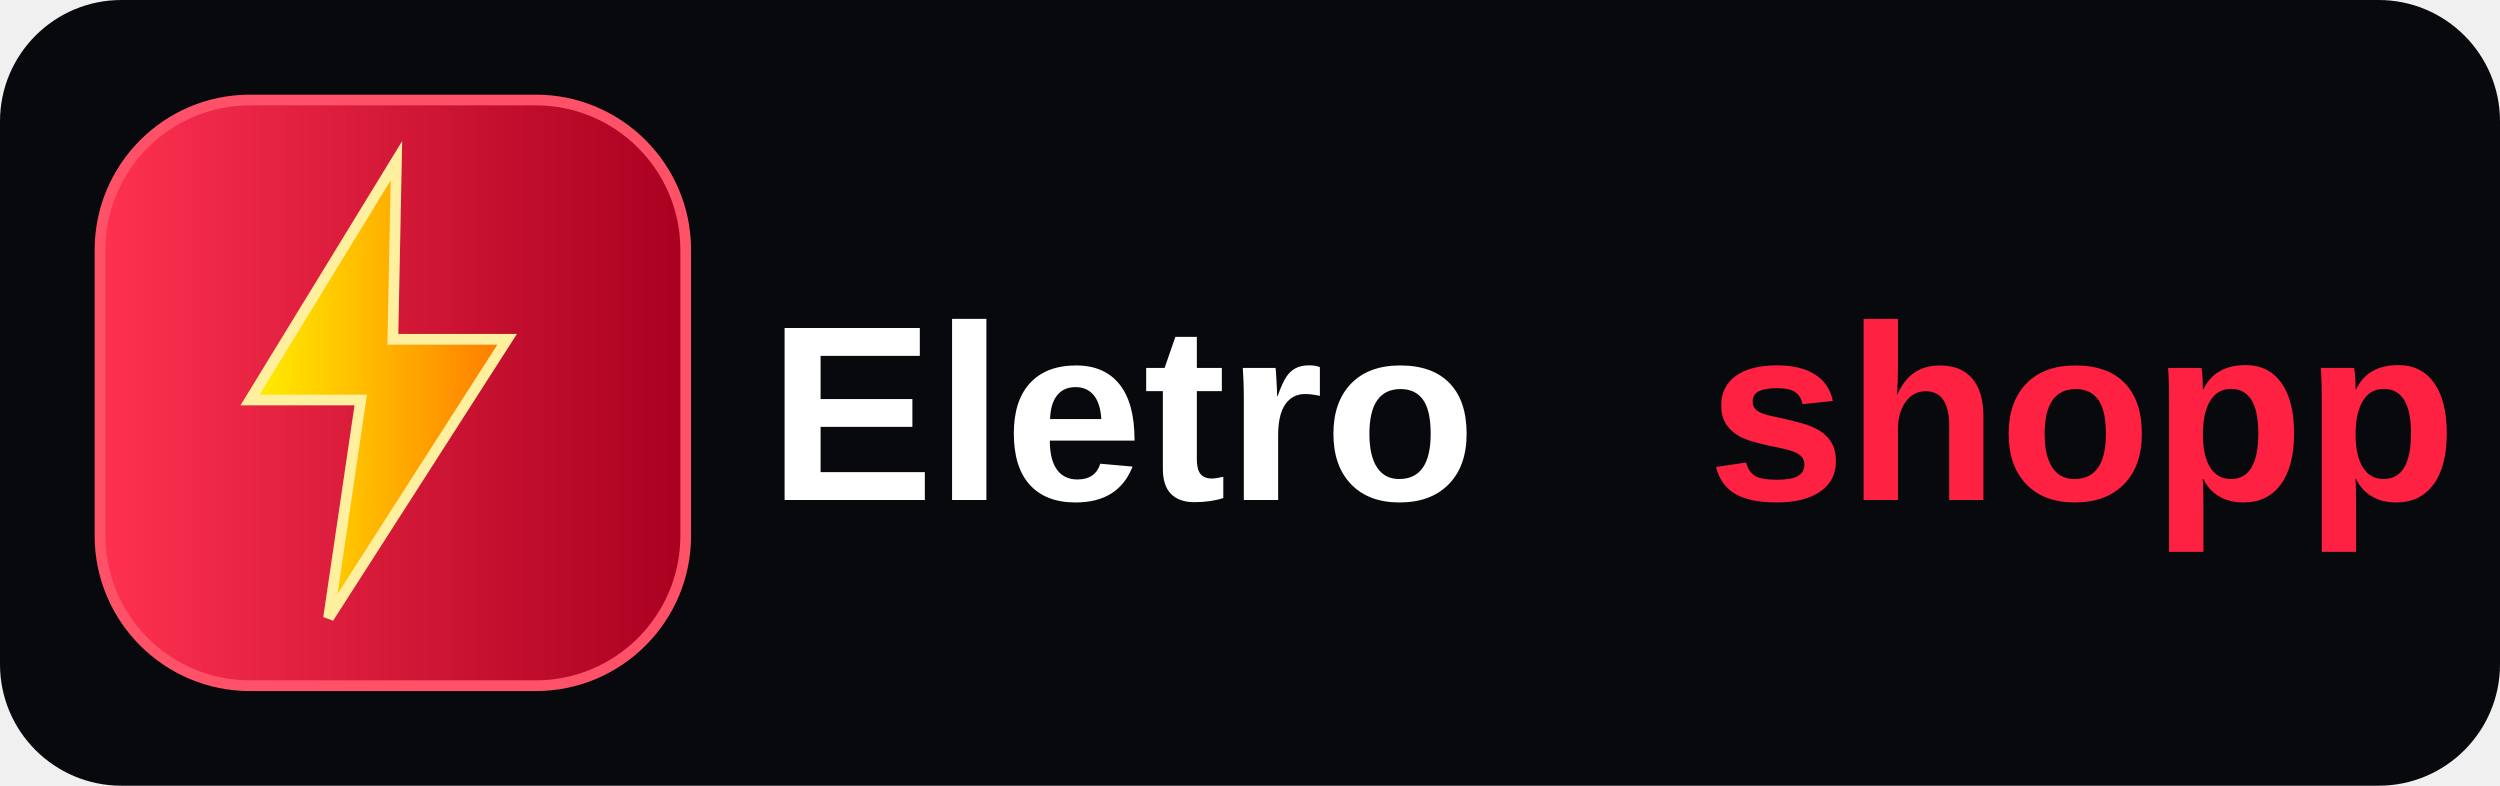
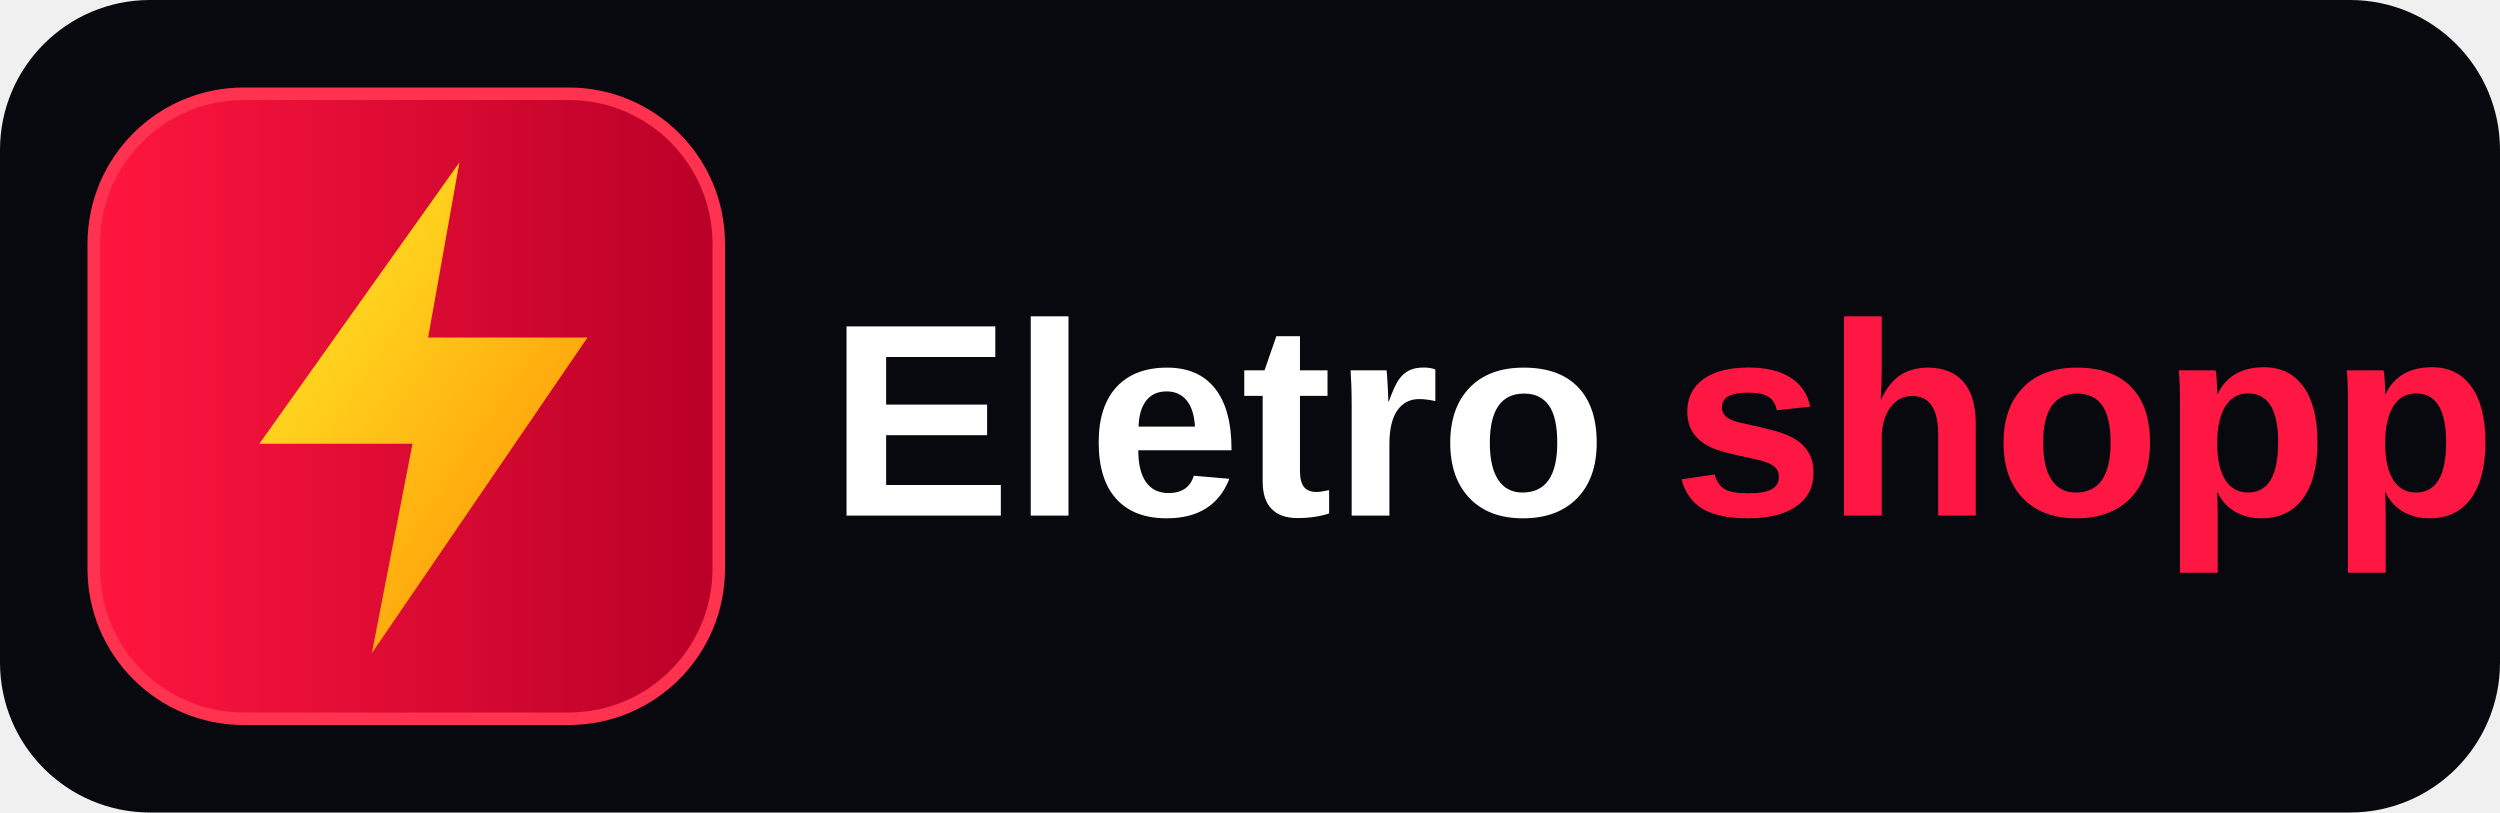
- <svg xmlns="http://www.w3.org/2000/svg" viewBox="0 0 700 220">
+ <svg xmlns="http://www.w3.org/2000/svg" viewBox="0 0 800 260">
  <defs>
    <linearGradient id="r" x1="0" x2="1">
-       <stop stop-color="#ff3150" />
-       <stop offset="1" stop-color="#a90020" />
+       <stop stop-color="#ff163f" />
+       <stop offset="1" stop-color="#b90027" />
    </linearGradient>
-     <linearGradient id="y" x1="0" x2="1">
-       <stop stop-color="#fff000" />
-       <stop offset="1" stop-color="#ff7a00" />
+     <linearGradient id="y" x1="0" y1="0" x2="1" y2="1">
+       <stop stop-color="#fff02a" />
+       <stop offset="1" stop-color="#ff8a00" />
    </linearGradient>
  </defs>
-   <rect width="700" height="220" rx="34" fill="#07090d" />
-   <rect x="28" y="28" width="164" height="164" rx="42" fill="url(#r)" stroke="#ff5268" stroke-width="3" />
-   <path d="M111 45 70 112h31l-9 61 50-78h-32z" fill="url(#y)" stroke="#fff0a0" stroke-width="3" />
-   <text x="215" y="140" font-family="Arial,sans-serif" font-size="70" font-weight="900" fill="#fff">Eletro</text>
-   <text x="478" y="140" font-family="Arial,sans-serif" font-size="70" font-weight="900" fill="#ff2142">shopp</text>
+   <rect width="800" height="260" rx="48" fill="#07090e" />
+   <rect x="30" y="30" width="200" height="200" rx="48" fill="url(#r)" stroke="#ff334f" stroke-width="4" />
+   <path d="M147 52 83 142h49l-13 67 69-101h-51z" fill="url(#y)" />
+   <text x="265" y="165" font-family="Arial,sans-serif" font-size="88" font-weight="900" fill="#fff">Eletro</text>
+   <text x="535" y="165" font-family="Arial,sans-serif" font-size="88" font-weight="900" fill="#ff1744">shopp</text>
</svg>
